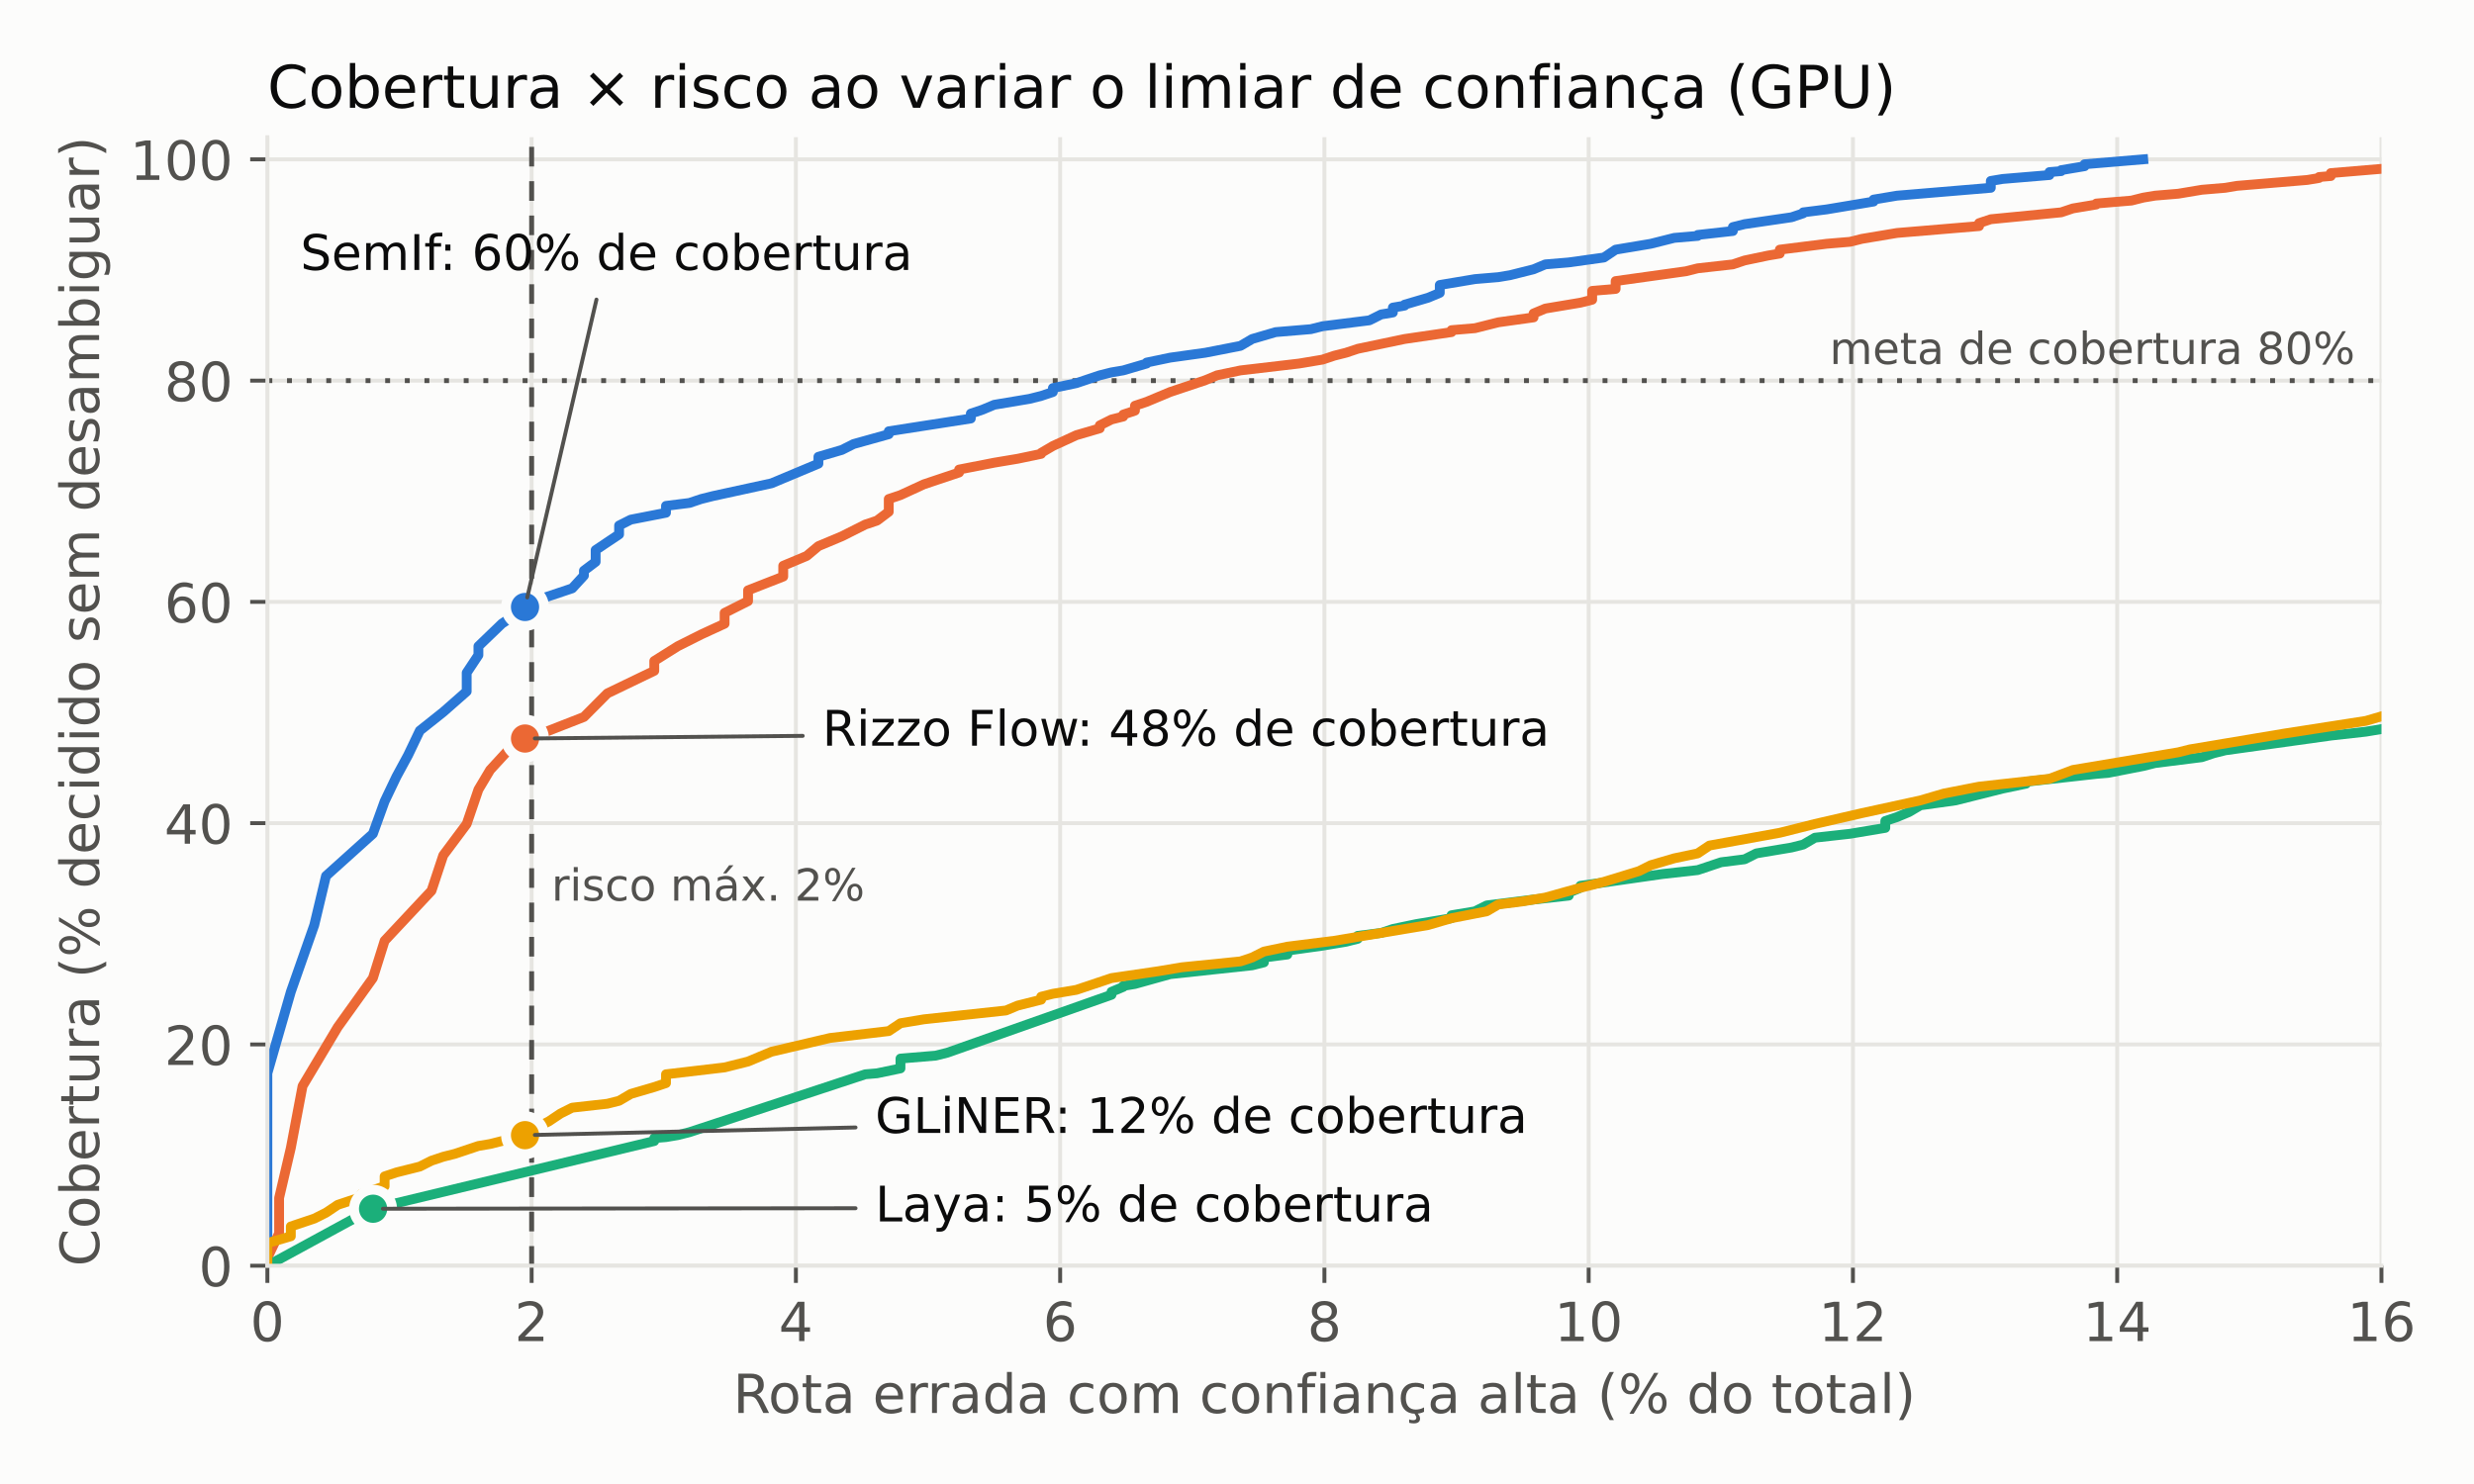
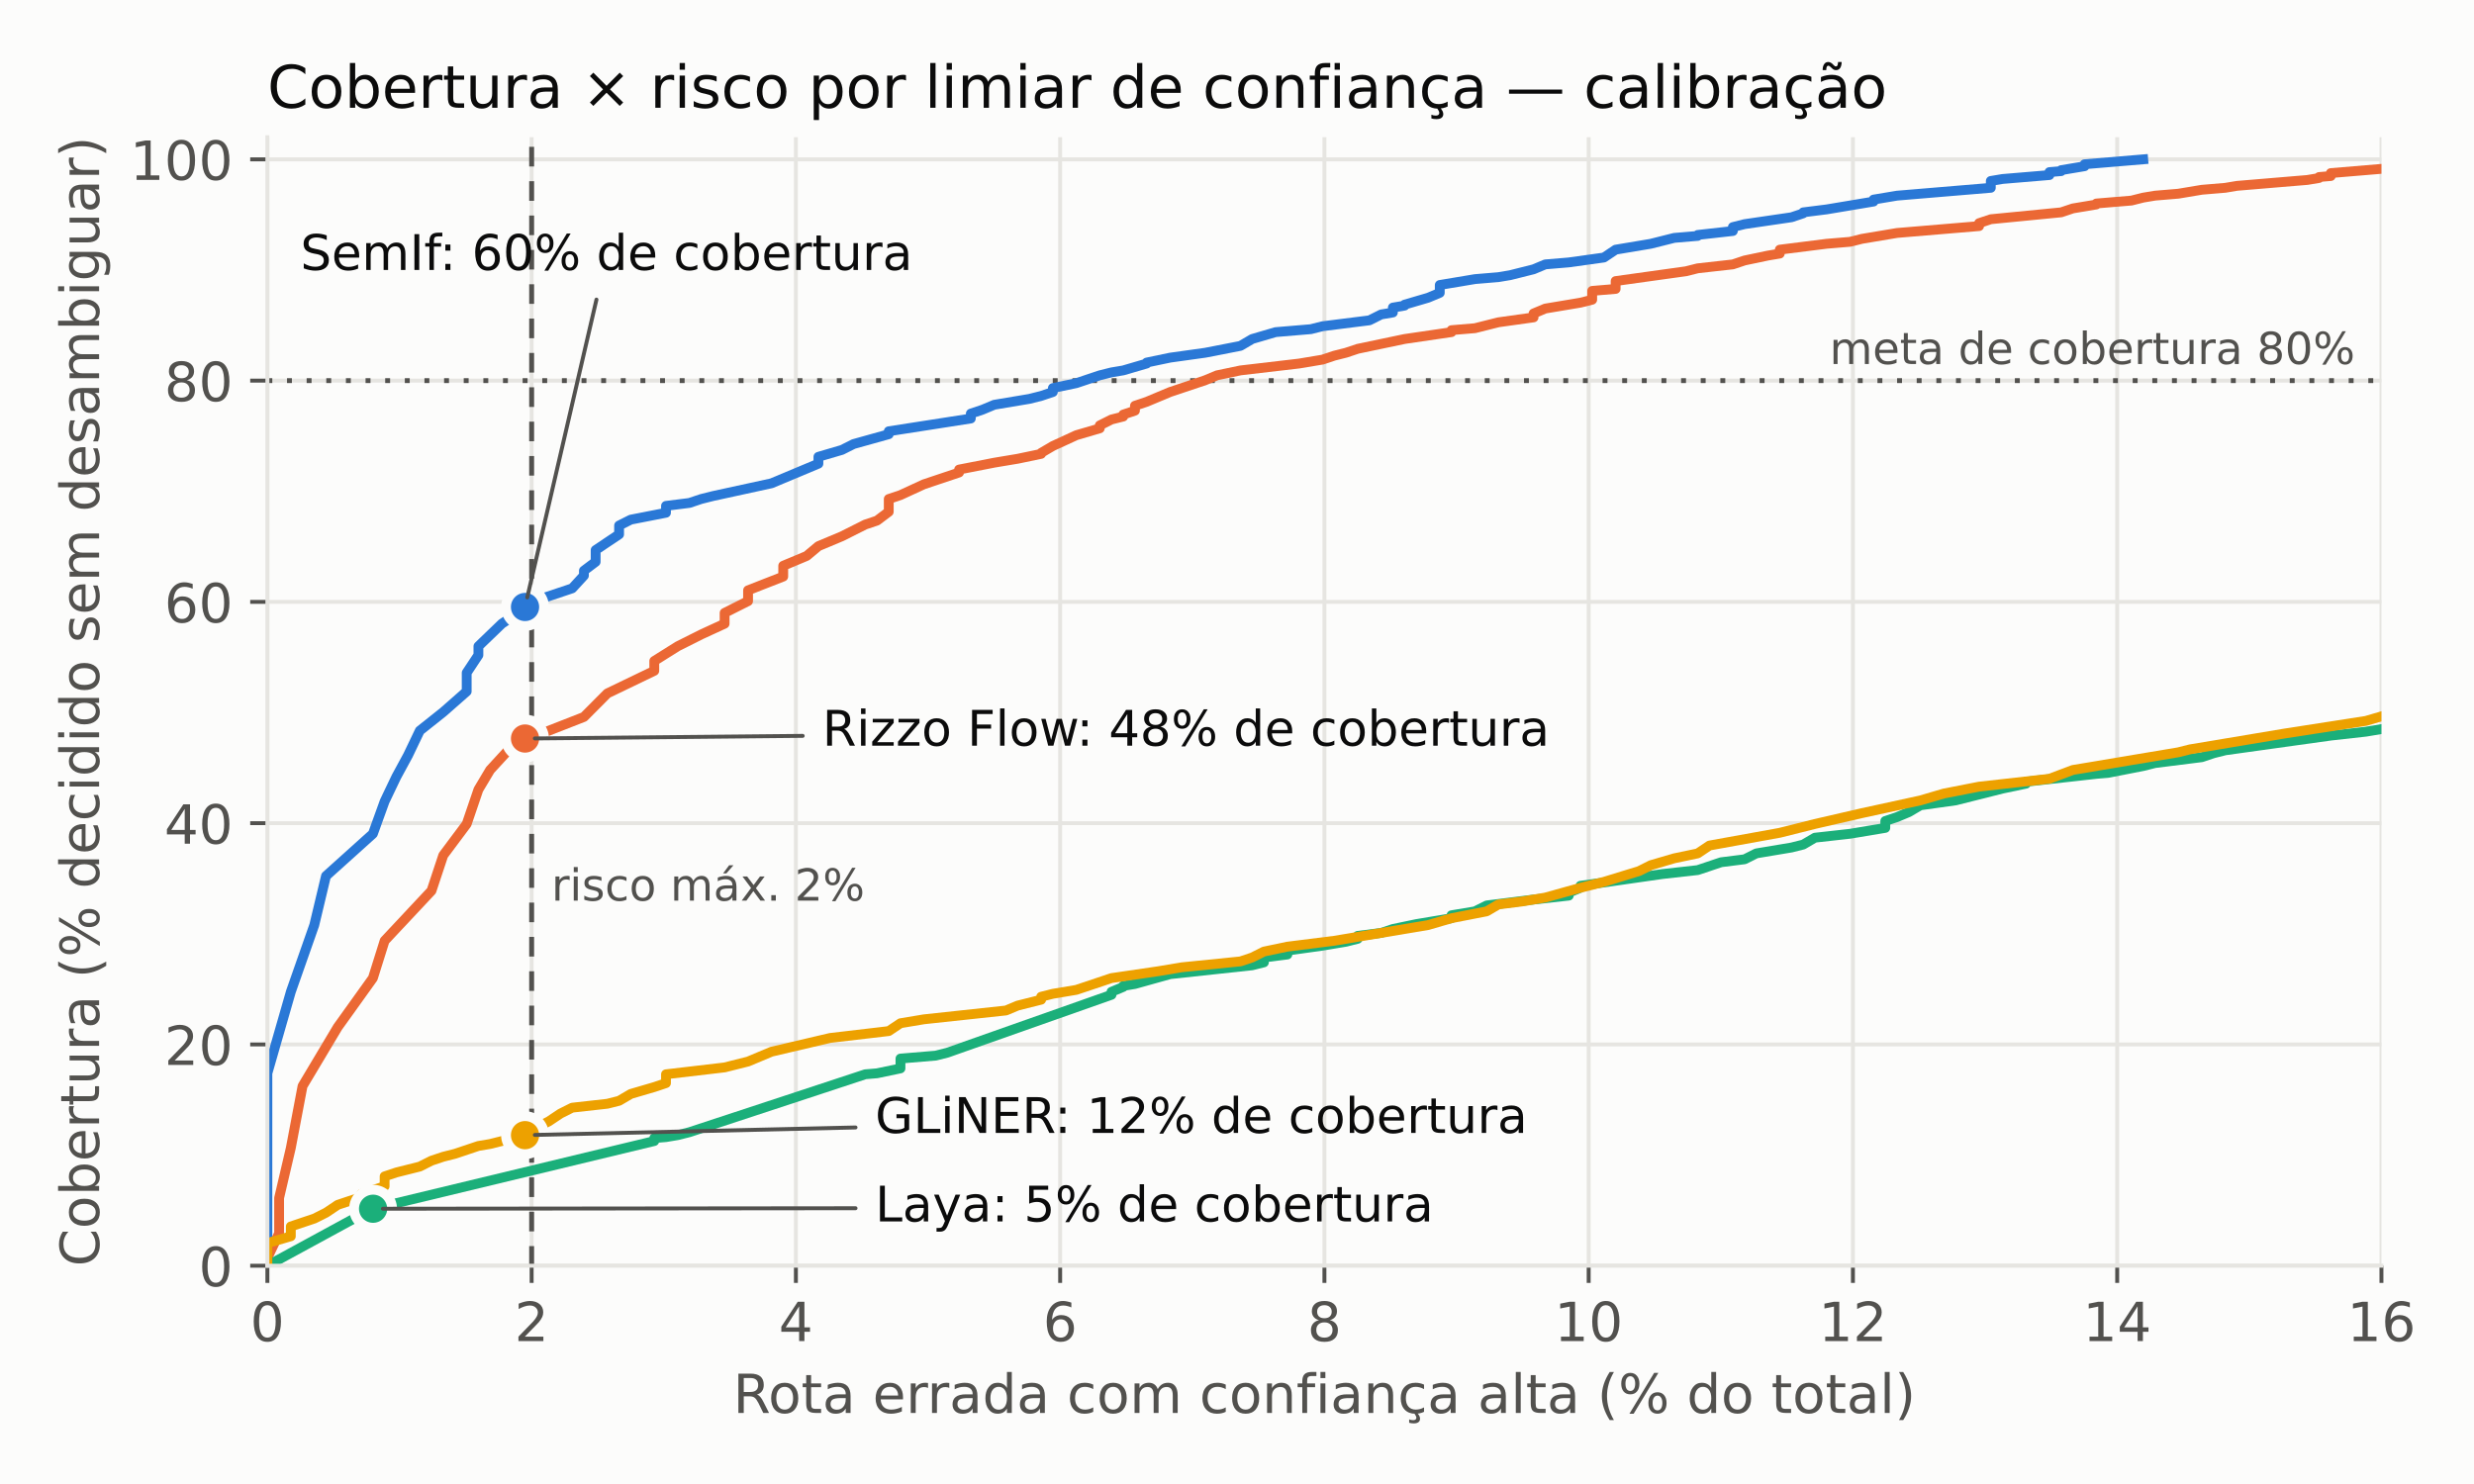
<svg xmlns="http://www.w3.org/2000/svg" xmlns:xlink="http://www.w3.org/1999/xlink" width="504pt" height="302.4pt" viewBox="0 0 504 302.4" version="1.1">
  <defs>
    <style type="text/css">*{stroke-linejoin: round; stroke-linecap: butt}</style>
  </defs>
  <g id="figure_1">
    <g id="patch_1">
      <path d="M 0 302.4  L 504 302.4  L 504 0  L 0 0  z " style="fill: #fcfcfb" />
    </g>
    <g id="axes_1">
      <g id="patch_2">
        <path d="M 54.47 257.92  L 485.145 257.92  L 485.145 27.96  L 54.47 27.96  z " style="fill: #fcfcfb" />
      </g>
      <g id="matplotlib.axis_1">
        <g id="xtick_1">
          <g id="line2d_1">
-             <path d="M 54.47 257.92  L 54.47 27.96  " clip-path="url(#pb61e996987)" style="fill: none; stroke: #e6e5e1; stroke-width: 0.8; stroke-linecap: square" />
+             <path d="M 54.47 257.92  L 54.47 27.96  " clip-path="url(#pcb54132955)" style="fill: none; stroke: #e6e5e1; stroke-width: 0.8; stroke-linecap: square" />
          </g>
          <g id="line2d_2">
            <defs>
-               <path id="m52c3ef32f0" d="M 0 0  L 0 3.5  " style="stroke: #52514e; stroke-width: 0.8" />
+               <path id="m12ad52d22c" d="M 0 0  L 0 3.5  " style="stroke: #52514e; stroke-width: 0.8" />
            </defs>
            <g>
-               <use xlink:href="#m52c3ef32f0" x="54.47" y="257.92" style="fill: #52514e; stroke: #52514e; stroke-width: 0.8" />
+               <use xlink:href="#m12ad52d22c" x="54.47" y="257.92" style="fill: #52514e; stroke: #52514e; stroke-width: 0.8" />
            </g>
          </g>
          <g id="text_1">
            <text style="font-size: 11px; font-family: 'DejaVu Sans', 'Bitstream Vera Sans', 'Computer Modern Sans Serif', 'Lucida Grande', 'Verdana', 'Geneva', 'Lucid', 'Arial', 'Helvetica', 'Avant Garde', sans-serif; text-anchor: middle; fill: #52514e" x="54.47" y="273.278" transform="rotate(-0 54.47 273.2783)">0</text>
          </g>
        </g>
        <g id="xtick_2">
          <g id="line2d_3">
-             <path d="M 108.304 257.92  L 108.304 27.96  " clip-path="url(#pb61e996987)" style="fill: none; stroke: #e6e5e1; stroke-width: 0.8; stroke-linecap: square" />
+             <path d="M 108.304 257.92  L 108.304 27.96  " clip-path="url(#pcb54132955)" style="fill: none; stroke: #e6e5e1; stroke-width: 0.8; stroke-linecap: square" />
          </g>
          <g id="line2d_4">
            <g>
-               <use xlink:href="#m52c3ef32f0" x="108.304" y="257.92" style="fill: #52514e; stroke: #52514e; stroke-width: 0.8" />
+               <use xlink:href="#m12ad52d22c" x="108.304" y="257.92" style="fill: #52514e; stroke: #52514e; stroke-width: 0.8" />
            </g>
          </g>
          <g id="text_2">
            <text style="font-size: 11px; font-family: 'DejaVu Sans', 'Bitstream Vera Sans', 'Computer Modern Sans Serif', 'Lucida Grande', 'Verdana', 'Geneva', 'Lucid', 'Arial', 'Helvetica', 'Avant Garde', sans-serif; text-anchor: middle; fill: #52514e" x="108.304" y="273.278" transform="rotate(-0 108.3044 273.2783)">2</text>
          </g>
        </g>
        <g id="xtick_3">
          <g id="line2d_5">
-             <path d="M 162.139 257.92  L 162.139 27.96  " clip-path="url(#pb61e996987)" style="fill: none; stroke: #e6e5e1; stroke-width: 0.8; stroke-linecap: square" />
+             <path d="M 162.139 257.92  L 162.139 27.96  " clip-path="url(#pcb54132955)" style="fill: none; stroke: #e6e5e1; stroke-width: 0.8; stroke-linecap: square" />
          </g>
          <g id="line2d_6">
            <g>
-               <use xlink:href="#m52c3ef32f0" x="162.139" y="257.92" style="fill: #52514e; stroke: #52514e; stroke-width: 0.8" />
+               <use xlink:href="#m12ad52d22c" x="162.139" y="257.92" style="fill: #52514e; stroke: #52514e; stroke-width: 0.8" />
            </g>
          </g>
          <g id="text_3">
            <text style="font-size: 11px; font-family: 'DejaVu Sans', 'Bitstream Vera Sans', 'Computer Modern Sans Serif', 'Lucida Grande', 'Verdana', 'Geneva', 'Lucid', 'Arial', 'Helvetica', 'Avant Garde', sans-serif; text-anchor: middle; fill: #52514e" x="162.139" y="273.278" transform="rotate(-0 162.1387 273.2783)">4</text>
          </g>
        </g>
        <g id="xtick_4">
          <g id="line2d_7">
-             <path d="M 215.973 257.92  L 215.973 27.96  " clip-path="url(#pb61e996987)" style="fill: none; stroke: #e6e5e1; stroke-width: 0.8; stroke-linecap: square" />
+             <path d="M 215.973 257.92  L 215.973 27.96  " clip-path="url(#pcb54132955)" style="fill: none; stroke: #e6e5e1; stroke-width: 0.8; stroke-linecap: square" />
          </g>
          <g id="line2d_8">
            <g>
-               <use xlink:href="#m52c3ef32f0" x="215.973" y="257.92" style="fill: #52514e; stroke: #52514e; stroke-width: 0.8" />
+               <use xlink:href="#m12ad52d22c" x="215.973" y="257.92" style="fill: #52514e; stroke: #52514e; stroke-width: 0.8" />
            </g>
          </g>
          <g id="text_4">
            <text style="font-size: 11px; font-family: 'DejaVu Sans', 'Bitstream Vera Sans', 'Computer Modern Sans Serif', 'Lucida Grande', 'Verdana', 'Geneva', 'Lucid', 'Arial', 'Helvetica', 'Avant Garde', sans-serif; text-anchor: middle; fill: #52514e" x="215.973" y="273.278" transform="rotate(-0 215.9731 273.2783)">6</text>
          </g>
        </g>
        <g id="xtick_5">
          <g id="line2d_9">
-             <path d="M 269.808 257.92  L 269.808 27.96  " clip-path="url(#pb61e996987)" style="fill: none; stroke: #e6e5e1; stroke-width: 0.8; stroke-linecap: square" />
+             <path d="M 269.808 257.92  L 269.808 27.96  " clip-path="url(#pcb54132955)" style="fill: none; stroke: #e6e5e1; stroke-width: 0.8; stroke-linecap: square" />
          </g>
          <g id="line2d_10">
            <g>
-               <use xlink:href="#m52c3ef32f0" x="269.808" y="257.92" style="fill: #52514e; stroke: #52514e; stroke-width: 0.8" />
+               <use xlink:href="#m12ad52d22c" x="269.808" y="257.92" style="fill: #52514e; stroke: #52514e; stroke-width: 0.8" />
            </g>
          </g>
          <g id="text_5">
            <text style="font-size: 11px; font-family: 'DejaVu Sans', 'Bitstream Vera Sans', 'Computer Modern Sans Serif', 'Lucida Grande', 'Verdana', 'Geneva', 'Lucid', 'Arial', 'Helvetica', 'Avant Garde', sans-serif; text-anchor: middle; fill: #52514e" x="269.808" y="273.278" transform="rotate(-0 269.8075 273.2783)">8</text>
          </g>
        </g>
        <g id="xtick_6">
          <g id="line2d_11">
-             <path d="M 323.642 257.92  L 323.642 27.96  " clip-path="url(#pb61e996987)" style="fill: none; stroke: #e6e5e1; stroke-width: 0.8; stroke-linecap: square" />
+             <path d="M 323.642 257.92  L 323.642 27.96  " clip-path="url(#pcb54132955)" style="fill: none; stroke: #e6e5e1; stroke-width: 0.8; stroke-linecap: square" />
          </g>
          <g id="line2d_12">
            <g>
-               <use xlink:href="#m52c3ef32f0" x="323.642" y="257.92" style="fill: #52514e; stroke: #52514e; stroke-width: 0.8" />
+               <use xlink:href="#m12ad52d22c" x="323.642" y="257.92" style="fill: #52514e; stroke: #52514e; stroke-width: 0.8" />
            </g>
          </g>
          <g id="text_6">
            <text style="font-size: 11px; font-family: 'DejaVu Sans', 'Bitstream Vera Sans', 'Computer Modern Sans Serif', 'Lucida Grande', 'Verdana', 'Geneva', 'Lucid', 'Arial', 'Helvetica', 'Avant Garde', sans-serif; text-anchor: middle; fill: #52514e" x="323.642" y="273.278" transform="rotate(-0 323.6419 273.2783)">10</text>
          </g>
        </g>
        <g id="xtick_7">
          <g id="line2d_13">
-             <path d="M 377.476 257.92  L 377.476 27.96  " clip-path="url(#pb61e996987)" style="fill: none; stroke: #e6e5e1; stroke-width: 0.8; stroke-linecap: square" />
+             <path d="M 377.476 257.92  L 377.476 27.96  " clip-path="url(#pcb54132955)" style="fill: none; stroke: #e6e5e1; stroke-width: 0.8; stroke-linecap: square" />
          </g>
          <g id="line2d_14">
            <g>
-               <use xlink:href="#m52c3ef32f0" x="377.476" y="257.92" style="fill: #52514e; stroke: #52514e; stroke-width: 0.8" />
+               <use xlink:href="#m12ad52d22c" x="377.476" y="257.92" style="fill: #52514e; stroke: #52514e; stroke-width: 0.8" />
            </g>
          </g>
          <g id="text_7">
            <text style="font-size: 11px; font-family: 'DejaVu Sans', 'Bitstream Vera Sans', 'Computer Modern Sans Serif', 'Lucida Grande', 'Verdana', 'Geneva', 'Lucid', 'Arial', 'Helvetica', 'Avant Garde', sans-serif; text-anchor: middle; fill: #52514e" x="377.476" y="273.278" transform="rotate(-0 377.4762 273.2783)">12</text>
          </g>
        </g>
        <g id="xtick_8">
          <g id="line2d_15">
-             <path d="M 431.311 257.92  L 431.311 27.96  " clip-path="url(#pb61e996987)" style="fill: none; stroke: #e6e5e1; stroke-width: 0.8; stroke-linecap: square" />
+             <path d="M 431.311 257.92  L 431.311 27.96  " clip-path="url(#pcb54132955)" style="fill: none; stroke: #e6e5e1; stroke-width: 0.8; stroke-linecap: square" />
          </g>
          <g id="line2d_16">
            <g>
-               <use xlink:href="#m52c3ef32f0" x="431.311" y="257.92" style="fill: #52514e; stroke: #52514e; stroke-width: 0.8" />
+               <use xlink:href="#m12ad52d22c" x="431.311" y="257.92" style="fill: #52514e; stroke: #52514e; stroke-width: 0.8" />
            </g>
          </g>
          <g id="text_8">
            <text style="font-size: 11px; font-family: 'DejaVu Sans', 'Bitstream Vera Sans', 'Computer Modern Sans Serif', 'Lucida Grande', 'Verdana', 'Geneva', 'Lucid', 'Arial', 'Helvetica', 'Avant Garde', sans-serif; text-anchor: middle; fill: #52514e" x="431.311" y="273.278" transform="rotate(-0 431.3106 273.2783)">14</text>
          </g>
        </g>
        <g id="xtick_9">
          <g id="line2d_17">
-             <path d="M 485.145 257.92  L 485.145 27.96  " clip-path="url(#pb61e996987)" style="fill: none; stroke: #e6e5e1; stroke-width: 0.8; stroke-linecap: square" />
+             <path d="M 485.145 257.92  L 485.145 27.96  " clip-path="url(#pcb54132955)" style="fill: none; stroke: #e6e5e1; stroke-width: 0.8; stroke-linecap: square" />
          </g>
          <g id="line2d_18">
            <g>
-               <use xlink:href="#m52c3ef32f0" x="485.145" y="257.92" style="fill: #52514e; stroke: #52514e; stroke-width: 0.8" />
+               <use xlink:href="#m12ad52d22c" x="485.145" y="257.92" style="fill: #52514e; stroke: #52514e; stroke-width: 0.8" />
            </g>
          </g>
          <g id="text_9">
            <text style="font-size: 11px; font-family: 'DejaVu Sans', 'Bitstream Vera Sans', 'Computer Modern Sans Serif', 'Lucida Grande', 'Verdana', 'Geneva', 'Lucid', 'Arial', 'Helvetica', 'Avant Garde', sans-serif; text-anchor: middle; fill: #52514e" x="485.145" y="273.278" transform="rotate(-0 485.145 273.2783)">16</text>
          </g>
        </g>
        <g id="text_10">
          <text style="font-size: 11px; font-family: 'DejaVu Sans', 'Bitstream Vera Sans', 'Computer Modern Sans Serif', 'Lucida Grande', 'Verdana', 'Geneva', 'Lucid', 'Arial', 'Helvetica', 'Avant Garde', sans-serif; text-anchor: middle; fill: #52514e" x="269.808" y="287.924" transform="rotate(-0 269.8075 287.9242)">Rota errada com confiança alta (% do total)</text>
        </g>
      </g>
      <g id="matplotlib.axis_2">
        <g id="ytick_1">
          <g id="line2d_19">
-             <path d="M 54.47 257.92  L 485.145 257.92  " clip-path="url(#pb61e996987)" style="fill: none; stroke: #e6e5e1; stroke-width: 0.8; stroke-linecap: square" />
+             <path d="M 54.47 257.92  L 485.145 257.92  " clip-path="url(#pcb54132955)" style="fill: none; stroke: #e6e5e1; stroke-width: 0.8; stroke-linecap: square" />
          </g>
          <g id="line2d_20">
            <defs>
-               <path id="mf126f6f34e" d="M 0 0  L -3.5 0  " style="stroke: #52514e; stroke-width: 0.8" />
+               <path id="m958d2f860e" d="M 0 0  L -3.5 0  " style="stroke: #52514e; stroke-width: 0.8" />
            </defs>
            <g>
-               <use xlink:href="#mf126f6f34e" x="54.47" y="257.92" style="fill: #52514e; stroke: #52514e; stroke-width: 0.8" />
+               <use xlink:href="#m958d2f860e" x="54.47" y="257.92" style="fill: #52514e; stroke: #52514e; stroke-width: 0.8" />
            </g>
          </g>
          <g id="text_11">
            <text style="font-size: 11px; font-family: 'DejaVu Sans', 'Bitstream Vera Sans', 'Computer Modern Sans Serif', 'Lucida Grande', 'Verdana', 'Geneva', 'Lucid', 'Arial', 'Helvetica', 'Avant Garde', sans-serif; text-anchor: end; fill: #52514e" x="47.47" y="262.099" transform="rotate(-0 47.47 262.0991)">0</text>
          </g>
        </g>
        <g id="ytick_2">
          <g id="line2d_21">
-             <path d="M 54.47 212.83  L 485.145 212.83  " clip-path="url(#pb61e996987)" style="fill: none; stroke: #e6e5e1; stroke-width: 0.8; stroke-linecap: square" />
+             <path d="M 54.47 212.83  L 485.145 212.83  " clip-path="url(#pcb54132955)" style="fill: none; stroke: #e6e5e1; stroke-width: 0.8; stroke-linecap: square" />
          </g>
          <g id="line2d_22">
            <g>
-               <use xlink:href="#mf126f6f34e" x="54.47" y="212.83" style="fill: #52514e; stroke: #52514e; stroke-width: 0.8" />
+               <use xlink:href="#m958d2f860e" x="54.47" y="212.83" style="fill: #52514e; stroke: #52514e; stroke-width: 0.8" />
            </g>
          </g>
          <g id="text_12">
            <text style="font-size: 11px; font-family: 'DejaVu Sans', 'Bitstream Vera Sans', 'Computer Modern Sans Serif', 'Lucida Grande', 'Verdana', 'Geneva', 'Lucid', 'Arial', 'Helvetica', 'Avant Garde', sans-serif; text-anchor: end; fill: #52514e" x="47.47" y="217.009" transform="rotate(-0 47.47 217.0089)">20</text>
          </g>
        </g>
        <g id="ytick_3">
          <g id="line2d_23">
-             <path d="M 54.47 167.74  L 485.145 167.74  " clip-path="url(#pb61e996987)" style="fill: none; stroke: #e6e5e1; stroke-width: 0.8; stroke-linecap: square" />
+             <path d="M 54.47 167.74  L 485.145 167.74  " clip-path="url(#pcb54132955)" style="fill: none; stroke: #e6e5e1; stroke-width: 0.8; stroke-linecap: square" />
          </g>
          <g id="line2d_24">
            <g>
-               <use xlink:href="#mf126f6f34e" x="54.47" y="167.74" style="fill: #52514e; stroke: #52514e; stroke-width: 0.8" />
+               <use xlink:href="#m958d2f860e" x="54.47" y="167.74" style="fill: #52514e; stroke: #52514e; stroke-width: 0.8" />
            </g>
          </g>
          <g id="text_13">
            <text style="font-size: 11px; font-family: 'DejaVu Sans', 'Bitstream Vera Sans', 'Computer Modern Sans Serif', 'Lucida Grande', 'Verdana', 'Geneva', 'Lucid', 'Arial', 'Helvetica', 'Avant Garde', sans-serif; text-anchor: end; fill: #52514e" x="47.47" y="171.919" transform="rotate(-0 47.47 171.9187)">40</text>
          </g>
        </g>
        <g id="ytick_4">
          <g id="line2d_25">
-             <path d="M 54.47 122.649  L 485.145 122.649  " clip-path="url(#pb61e996987)" style="fill: none; stroke: #e6e5e1; stroke-width: 0.8; stroke-linecap: square" />
+             <path d="M 54.47 122.649  L 485.145 122.649  " clip-path="url(#pcb54132955)" style="fill: none; stroke: #e6e5e1; stroke-width: 0.8; stroke-linecap: square" />
          </g>
          <g id="line2d_26">
            <g>
-               <use xlink:href="#mf126f6f34e" x="54.47" y="122.649" style="fill: #52514e; stroke: #52514e; stroke-width: 0.8" />
+               <use xlink:href="#m958d2f860e" x="54.47" y="122.649" style="fill: #52514e; stroke: #52514e; stroke-width: 0.8" />
            </g>
          </g>
          <g id="text_14">
            <text style="font-size: 11px; font-family: 'DejaVu Sans', 'Bitstream Vera Sans', 'Computer Modern Sans Serif', 'Lucida Grande', 'Verdana', 'Geneva', 'Lucid', 'Arial', 'Helvetica', 'Avant Garde', sans-serif; text-anchor: end; fill: #52514e" x="47.47" y="126.829" transform="rotate(-0 47.47 126.8286)">60</text>
          </g>
        </g>
        <g id="ytick_5">
          <g id="line2d_27">
-             <path d="M 54.47 77.559  L 485.145 77.559  " clip-path="url(#pb61e996987)" style="fill: none; stroke: #e6e5e1; stroke-width: 0.8; stroke-linecap: square" />
+             <path d="M 54.47 77.559  L 485.145 77.559  " clip-path="url(#pcb54132955)" style="fill: none; stroke: #e6e5e1; stroke-width: 0.8; stroke-linecap: square" />
          </g>
          <g id="line2d_28">
            <g>
-               <use xlink:href="#mf126f6f34e" x="54.47" y="77.559" style="fill: #52514e; stroke: #52514e; stroke-width: 0.8" />
+               <use xlink:href="#m958d2f860e" x="54.47" y="77.559" style="fill: #52514e; stroke: #52514e; stroke-width: 0.8" />
            </g>
          </g>
          <g id="text_15">
            <text style="font-size: 11px; font-family: 'DejaVu Sans', 'Bitstream Vera Sans', 'Computer Modern Sans Serif', 'Lucida Grande', 'Verdana', 'Geneva', 'Lucid', 'Arial', 'Helvetica', 'Avant Garde', sans-serif; text-anchor: end; fill: #52514e" x="47.47" y="81.738" transform="rotate(-0 47.47 81.73836)">80</text>
          </g>
        </g>
        <g id="ytick_6">
          <g id="line2d_29">
-             <path d="M 54.47 32.469  L 485.145 32.469  " clip-path="url(#pb61e996987)" style="fill: none; stroke: #e6e5e1; stroke-width: 0.8; stroke-linecap: square" />
+             <path d="M 54.47 32.469  L 485.145 32.469  " clip-path="url(#pcb54132955)" style="fill: none; stroke: #e6e5e1; stroke-width: 0.8; stroke-linecap: square" />
          </g>
          <g id="line2d_30">
            <g>
-               <use xlink:href="#mf126f6f34e" x="54.47" y="32.469" style="fill: #52514e; stroke: #52514e; stroke-width: 0.8" />
+               <use xlink:href="#m958d2f860e" x="54.47" y="32.469" style="fill: #52514e; stroke: #52514e; stroke-width: 0.8" />
            </g>
          </g>
          <g id="text_16">
            <text style="font-size: 11px; font-family: 'DejaVu Sans', 'Bitstream Vera Sans', 'Computer Modern Sans Serif', 'Lucida Grande', 'Verdana', 'Geneva', 'Lucid', 'Arial', 'Helvetica', 'Avant Garde', sans-serif; text-anchor: end; fill: #52514e" x="47.47" y="36.648" transform="rotate(-0 47.47 36.64816)">100</text>
          </g>
        </g>
        <g id="text_17">
          <text style="font-size: 11px; font-family: 'DejaVu Sans', 'Bitstream Vera Sans', 'Computer Modern Sans Serif', 'Lucida Grande', 'Verdana', 'Geneva', 'Lucid', 'Arial', 'Helvetica', 'Avant Garde', sans-serif; text-anchor: middle; fill: #52514e" x="20.186" y="142.94" transform="rotate(-90 20.18609 142.94)">Cobertura (% decidido sem desambiguar)</text>
        </g>
      </g>
      <g id="line2d_31">
-         <path d="M 108.304 257.92  L 108.304 27.96  " clip-path="url(#pb61e996987)" style="fill: none; stroke-dasharray: 4,3; stroke-dashoffset: 0; stroke: #52514e" />
+         <path d="M 108.304 257.92  L 108.304 27.96  " clip-path="url(#pcb54132955)" style="fill: none; stroke-dasharray: 4,3; stroke-dashoffset: 0; stroke: #52514e" />
      </g>
      <g id="line2d_32">
-         <path d="M 54.47 77.559  L 485.145 77.559  " clip-path="url(#pb61e996987)" style="fill: none; stroke-dasharray: 1,3; stroke-dashoffset: 0; stroke: #52514e" />
+         <path d="M 54.47 77.559  L 485.145 77.559  " clip-path="url(#pcb54132955)" style="fill: none; stroke-dasharray: 1,3; stroke-dashoffset: 0; stroke: #52514e" />
      </g>
      <g id="line2d_33">
-         <path d="M 436.613 32.469  L 424.671 33.469  L 424.671 33.469  L 424.671 33.869  L 419.894 34.67  L 419.894 34.67  L 419.894 34.87  L 417.506 35.07  L 417.506 35.67  L 407.952 36.47  L 405.564 36.87  L 405.564 38.27  L 386.457 39.871  L 381.68 40.671  L 381.68 41.071  L 372.126 42.671  L 367.349 43.271  L 367.349 43.472  L 364.961 44.272  L 355.408 45.672  L 353.019 46.272  L 353.019 47.072  L 345.854 47.873  L 345.854 48.073  L 341.077 48.473  L 336.3 49.673  L 329.135 50.873  L 326.747 52.474  L 319.582 53.474  L 314.805 53.874  L 312.416 54.874  L 307.64 56.074  L 305.251 56.474  L 300.474 56.875  L 293.309 58.075  L 293.309 59.675  L 290.921 60.675  L 286.144 62.076  L 286.144 62.276  L 283.756 62.676  L 283.756 63.676  L 281.367 64.076  L 278.979 65.276  L 269.425 66.477  L 267.037 67.077  L 259.872 67.677  L 255.095 69.077  L 252.707 70.478  L 245.541 71.878  L 238.376 72.878  L 233.599 73.878  L 233.599 74.078  L 228.823 75.479  L 226.434 75.879  L 224.046 76.479  L 219.269 78.079  L 214.492 79.08  L 214.492 79.88  L 212.104 80.68  L 209.716 81.28  L 202.55 82.48  L 200.162 83.481  L 197.774 84.281  L 197.774 85.281  L 181.055 87.882  L 181.055 88.482  L 173.89 90.482  L 171.501 91.682  L 166.724 93.083  L 166.724 94.483  L 157.171 98.484  L 145.229 101.085  L 142.841 101.685  L 140.452 102.485  L 135.675 103.085  L 135.675 104.485  L 128.51 105.886  L 126.122 107.086  L 126.122 108.886  L 121.345 112.087  L 121.345 114.488  L 118.957 116.288  L 118.957 117.288  L 116.568 119.889  L 109.403 122.289  L 102.238 127.09  L 97.461 131.691  L 97.461 133.492  L 95.073 137.093  L 95.073 140.894  L 90.296 145.094  L 85.519 148.895  L 83.131 153.896  L 80.742 158.297  L 78.354 163.299  L 75.966 169.9  L 66.412 178.502  L 64.024 188.504  L 59.247 202.107  L 54.47 218.711  L 54.47 257.92  L 54.47 257.92  " clip-path="url(#pb61e996987)" style="fill: none; stroke: #2a78d6; stroke-width: 2; stroke-linecap: square" />
+         <path d="M 436.613 32.469  L 424.671 33.469  L 424.671 33.469  L 424.671 33.869  L 419.894 34.67  L 419.894 34.67  L 419.894 34.87  L 417.506 35.07  L 417.506 35.67  L 407.952 36.47  L 405.564 36.87  L 405.564 38.27  L 386.457 39.871  L 381.68 40.671  L 381.68 41.071  L 372.126 42.671  L 367.349 43.271  L 367.349 43.472  L 364.961 44.272  L 355.408 45.672  L 353.019 46.272  L 353.019 47.072  L 345.854 47.873  L 345.854 48.073  L 341.077 48.473  L 336.3 49.673  L 329.135 50.873  L 326.747 52.474  L 319.582 53.474  L 314.805 53.874  L 312.416 54.874  L 307.64 56.074  L 305.251 56.474  L 300.474 56.875  L 293.309 58.075  L 293.309 59.675  L 290.921 60.675  L 286.144 62.076  L 286.144 62.276  L 283.756 62.676  L 283.756 63.676  L 281.367 64.076  L 278.979 65.276  L 269.425 66.477  L 267.037 67.077  L 259.872 67.677  L 255.095 69.077  L 252.707 70.478  L 245.541 71.878  L 238.376 72.878  L 233.599 73.878  L 233.599 74.078  L 228.823 75.479  L 226.434 75.879  L 224.046 76.479  L 219.269 78.079  L 214.492 79.08  L 214.492 79.88  L 212.104 80.68  L 209.716 81.28  L 202.55 82.48  L 200.162 83.481  L 197.774 84.281  L 197.774 85.281  L 181.055 87.882  L 181.055 88.482  L 173.89 90.482  L 171.501 91.682  L 166.724 93.083  L 166.724 94.483  L 157.171 98.484  L 145.229 101.085  L 142.841 101.685  L 140.452 102.485  L 135.675 103.085  L 135.675 104.485  L 128.51 105.886  L 126.122 107.086  L 126.122 108.886  L 121.345 112.087  L 121.345 114.488  L 118.957 116.288  L 118.957 117.288  L 116.568 119.889  L 109.403 122.289  L 102.238 127.09  L 97.461 131.691  L 97.461 133.492  L 95.073 137.093  L 95.073 140.894  L 90.296 145.094  L 85.519 148.895  L 83.131 153.896  L 80.742 158.297  L 78.354 163.299  L 75.966 169.9  L 66.412 178.502  L 64.024 188.504  L 59.247 202.107  L 54.47 218.711  L 54.47 257.92  L 54.47 257.92  " clip-path="url(#pcb54132955)" style="fill: none; stroke: #2a78d6; stroke-width: 2; stroke-linecap: square" />
      </g>
      <g id="line2d_34">
-         <path d="M 503.488 32.469  L 498.711 32.869  L 498.711 32.869  L 498.711 33.069  L 498.711 33.069  L 491.546 33.669  L 491.546 33.869  L 474.827 35.27  L 474.827 35.27  L 474.827 35.87  L 472.439 36.07  L 472.439 36.27  L 470.05 36.67  L 455.72 37.87  L 453.332 38.27  L 448.555 38.67  L 443.778 39.471  L 439.001 39.871  L 436.613 40.271  L 434.224 40.871  L 427.059 41.471  L 427.059 41.671  L 422.283 42.471  L 419.894 43.271  L 405.564 44.672  L 403.175 45.472  L 403.175 46.072  L 386.457 47.472  L 379.291 48.673  L 376.903 49.273  L 372.126 49.673  L 362.573 50.873  L 362.573 51.673  L 360.184 52.073  L 355.408 53.074  L 353.019 53.874  L 345.854 54.674  L 343.466 55.274  L 329.135 57.275  L 329.135 58.875  L 324.358 59.275  L 324.358 61.075  L 321.97 61.676  L 314.805 62.876  L 312.416 63.876  L 312.416 64.676  L 305.251 65.677  L 300.474 66.877  L 295.698 67.277  L 295.698 67.677  L 286.144 69.077  L 276.591 71.078  L 274.202 71.878  L 271.814 72.478  L 269.425 73.278  L 264.649 74.078  L 252.707 75.479  L 247.93 76.479  L 245.541 77.479  L 238.376 79.88  L 233.599 81.88  L 231.211 82.68  L 231.211 83.681  L 228.823 84.481  L 228.823 84.881  L 226.434 85.481  L 224.046 86.681  L 224.046 87.281  L 219.269 88.682  L 214.492 90.882  L 212.104 92.283  L 212.104 92.483  L 207.327 93.483  L 202.55 94.283  L 195.385 95.683  L 195.385 96.283  L 188.22 98.684  L 183.443 100.884  L 181.055 101.685  L 181.055 104.285  L 178.666 106.086  L 176.278 106.886  L 171.501 109.286  L 166.724 111.287  L 164.336 113.287  L 159.559 115.288  L 159.559 117.488  L 152.394 120.289  L 152.394 122.489  L 147.617 124.89  L 147.617 127.09  L 142.841 129.291  L 138.064 131.691  L 133.287 134.692  L 133.287 136.693  L 123.733 141.294  L 118.957 146.095  L 104.626 151.696  L 99.849 156.897  L 97.461 160.898  L 95.073 167.9  L 90.296 174.301  L 87.907 181.503  L 78.354 191.705  L 75.966 199.307  L 68.8 209.309  L 61.635 221.312  L 59.247 233.915  L 56.858 244.117  L 56.858 251.319  L 54.47 256.32  L 54.47 257.92  L 54.47 257.92  " clip-path="url(#pb61e996987)" style="fill: none; stroke: #eb6834; stroke-width: 2; stroke-linecap: square" />
+         <path d="M 503.488 32.469  L 498.711 32.869  L 498.711 32.869  L 498.711 33.069  L 498.711 33.069  L 491.546 33.669  L 491.546 33.869  L 474.827 35.27  L 474.827 35.27  L 474.827 35.87  L 472.439 36.07  L 472.439 36.27  L 470.05 36.67  L 455.72 37.87  L 453.332 38.27  L 448.555 38.67  L 443.778 39.471  L 439.001 39.871  L 436.613 40.271  L 434.224 40.871  L 427.059 41.471  L 427.059 41.671  L 422.283 42.471  L 419.894 43.271  L 405.564 44.672  L 403.175 45.472  L 403.175 46.072  L 386.457 47.472  L 379.291 48.673  L 376.903 49.273  L 372.126 49.673  L 362.573 50.873  L 362.573 51.673  L 360.184 52.073  L 355.408 53.074  L 353.019 53.874  L 345.854 54.674  L 343.466 55.274  L 329.135 57.275  L 329.135 58.875  L 324.358 59.275  L 324.358 61.075  L 321.97 61.676  L 314.805 62.876  L 312.416 63.876  L 312.416 64.676  L 305.251 65.677  L 300.474 66.877  L 295.698 67.277  L 295.698 67.677  L 286.144 69.077  L 276.591 71.078  L 274.202 71.878  L 271.814 72.478  L 269.425 73.278  L 264.649 74.078  L 252.707 75.479  L 247.93 76.479  L 245.541 77.479  L 238.376 79.88  L 233.599 81.88  L 231.211 82.68  L 231.211 83.681  L 228.823 84.481  L 228.823 84.881  L 226.434 85.481  L 224.046 86.681  L 224.046 87.281  L 219.269 88.682  L 214.492 90.882  L 212.104 92.283  L 212.104 92.483  L 207.327 93.483  L 202.55 94.283  L 195.385 95.683  L 195.385 96.283  L 188.22 98.684  L 183.443 100.884  L 181.055 101.685  L 181.055 104.285  L 178.666 106.086  L 176.278 106.886  L 171.501 109.286  L 166.724 111.287  L 164.336 113.287  L 159.559 115.288  L 159.559 117.488  L 152.394 120.289  L 152.394 122.489  L 147.617 124.89  L 147.617 127.09  L 142.841 129.291  L 138.064 131.691  L 133.287 134.692  L 133.287 136.693  L 123.733 141.294  L 118.957 146.095  L 104.626 151.696  L 99.849 156.897  L 97.461 160.898  L 95.073 167.9  L 90.296 174.301  L 87.907 181.503  L 78.354 191.705  L 75.966 199.307  L 68.8 209.309  L 61.635 221.312  L 59.247 233.915  L 56.858 244.117  L 56.858 251.319  L 54.47 256.32  L 54.47 257.92  L 54.47 257.92  " clip-path="url(#pcb54132955)" style="fill: none; stroke: #eb6834; stroke-width: 2; stroke-linecap: square" />
      </g>
      <g id="line2d_35">
-         <path d="M 505 144.641  L 489.158 147.295  L 486.769 148.295  L 481.992 149.095  L 474.827 149.896  L 453.332 152.896  L 450.943 153.496  L 448.555 154.297  L 439.001 155.497  L 436.613 156.097  L 429.448 157.497  L 427.059 157.697  L 412.729 159.298  L 412.729 159.698  L 407.952 160.698  L 398.399 163.099  L 391.233 164.099  L 388.845 165.499  L 386.457 166.499  L 384.068 167.3  L 384.068 168.7  L 376.903 169.9  L 369.738 170.7  L 367.349 172.101  L 364.961 172.701  L 357.796 173.901  L 355.408 175.101  L 350.631 175.701  L 345.854 177.302  L 338.689 178.102  L 321.97 180.502  L 321.97 180.903  L 319.582 181.903  L 319.582 182.503  L 312.416 183.303  L 302.863 184.503  L 300.474 185.704  L 295.698 186.504  L 295.698 187.104  L 288.533 188.304  L 283.756 189.304  L 281.367 190.105  L 276.591 190.705  L 276.591 191.305  L 274.202 191.905  L 269.425 192.705  L 262.26 193.705  L 262.26 194.506  L 257.483 195.106  L 257.483 196.106  L 255.095 196.706  L 238.376 198.507  L 231.211 200.507  L 228.823 200.907  L 228.823 201.107  L 228.823 201.107  L 226.434 202.107  L 226.434 202.708  L 192.997 214.51  L 190.608 215.11  L 183.443 215.71  L 183.443 215.71  L 183.443 217.711  L 178.666 218.711  L 176.278 218.911  L 176.278 218.911  L 140.452 230.714  L 140.452 230.714  L 138.064 231.314  L 138.064 231.314  L 135.675 231.714  L 135.675 231.714  L 133.287 231.914  L 133.287 232.514  L 133.287 232.514  L 75.966 246.317  L 75.966 246.317  L 73.577 247.518  L 73.577 247.518  L 54.47 257.92  L 54.47 257.92  " clip-path="url(#pb61e996987)" style="fill: none; stroke: #1baf7a; stroke-width: 2; stroke-linecap: square" />
+         <path d="M 505 144.641  L 489.158 147.295  L 486.769 148.295  L 481.992 149.095  L 474.827 149.896  L 453.332 152.896  L 450.943 153.496  L 448.555 154.297  L 439.001 155.497  L 436.613 156.097  L 429.448 157.497  L 427.059 157.697  L 412.729 159.298  L 412.729 159.698  L 407.952 160.698  L 398.399 163.099  L 391.233 164.099  L 388.845 165.499  L 386.457 166.499  L 384.068 167.3  L 384.068 168.7  L 376.903 169.9  L 369.738 170.7  L 367.349 172.101  L 364.961 172.701  L 357.796 173.901  L 355.408 175.101  L 350.631 175.701  L 345.854 177.302  L 338.689 178.102  L 321.97 180.502  L 321.97 180.903  L 319.582 181.903  L 319.582 182.503  L 312.416 183.303  L 302.863 184.503  L 300.474 185.704  L 295.698 186.504  L 295.698 187.104  L 288.533 188.304  L 283.756 189.304  L 281.367 190.105  L 276.591 190.705  L 276.591 191.305  L 274.202 191.905  L 269.425 192.705  L 262.26 193.705  L 262.26 194.506  L 257.483 195.106  L 257.483 196.106  L 255.095 196.706  L 238.376 198.507  L 231.211 200.507  L 228.823 200.907  L 228.823 201.107  L 228.823 201.107  L 226.434 202.107  L 226.434 202.708  L 192.997 214.51  L 190.608 215.11  L 183.443 215.71  L 183.443 215.71  L 183.443 217.711  L 178.666 218.711  L 176.278 218.911  L 176.278 218.911  L 140.452 230.714  L 140.452 230.714  L 138.064 231.314  L 138.064 231.314  L 135.675 231.714  L 135.675 231.714  L 133.287 231.914  L 133.287 232.514  L 133.287 232.514  L 75.966 246.317  L 75.966 246.317  L 73.577 247.518  L 73.577 247.518  L 54.47 257.92  L 54.47 257.92  " clip-path="url(#pcb54132955)" style="fill: none; stroke: #1baf7a; stroke-width: 2; stroke-linecap: square" />
      </g>
      <g id="line2d_36">
-         <path d="M 505 142.641  L 496.323 144.094  L 486.769 145.495  L 481.992 146.895  L 465.274 149.495  L 446.166 152.696  L 443.778 153.296  L 422.283 156.897  L 417.506 158.698  L 403.175 160.298  L 396.01 161.698  L 391.233 163.099  L 379.291 165.699  L 369.738 167.9  L 362.573 169.7  L 348.242 172.301  L 345.854 173.901  L 341.077 174.901  L 336.3 176.302  L 333.912 177.502  L 326.747 179.702  L 321.97 180.903  L 314.805 182.903  L 310.028 183.703  L 305.251 184.303  L 302.863 185.704  L 295.698 187.104  L 290.921 188.504  L 271.814 191.705  L 262.26 192.905  L 257.483 193.906  L 255.095 195.106  L 252.707 195.906  L 240.765 197.106  L 235.988 197.906  L 226.434 199.307  L 219.269 201.707  L 214.492 202.507  L 212.104 203.108  L 212.104 203.708  L 207.327 204.908  L 204.939 205.908  L 188.22 207.709  L 183.443 208.509  L 181.055 210.109  L 169.113 211.51  L 157.171 214.31  L 152.394 216.311  L 147.617 217.511  L 135.675 218.911  L 135.675 220.712  L 133.287 221.512  L 128.51 222.912  L 126.122 224.312  L 123.733 224.913  L 116.568 225.713  L 114.18 226.913  L 111.791 228.513  L 109.403 229.714  L 109.403 231.114  L 107.015 231.714  L 104.626 231.914  L 99.849 233.114  L 97.461 233.514  L 92.684 235.115  L 90.296 235.715  L 87.907 236.515  L 85.519 237.715  L 80.742 238.916  L 78.354 239.716  L 78.354 241.716  L 73.577 243.317  L 73.577 243.917  L 68.8 245.517  L 66.412 247.118  L 64.024 248.318  L 59.247 249.918  L 59.247 251.919  L 54.47 253.319  L 54.47 257.92  L 54.47 257.92  " clip-path="url(#pb61e996987)" style="fill: none; stroke: #eda100; stroke-width: 2; stroke-linecap: square" />
+         <path d="M 505 142.641  L 496.323 144.094  L 486.769 145.495  L 481.992 146.895  L 465.274 149.495  L 446.166 152.696  L 443.778 153.296  L 422.283 156.897  L 417.506 158.698  L 403.175 160.298  L 396.01 161.698  L 391.233 163.099  L 379.291 165.699  L 369.738 167.9  L 362.573 169.7  L 348.242 172.301  L 345.854 173.901  L 341.077 174.901  L 336.3 176.302  L 333.912 177.502  L 326.747 179.702  L 321.97 180.903  L 314.805 182.903  L 310.028 183.703  L 305.251 184.303  L 302.863 185.704  L 295.698 187.104  L 290.921 188.504  L 271.814 191.705  L 262.26 192.905  L 257.483 193.906  L 255.095 195.106  L 252.707 195.906  L 240.765 197.106  L 235.988 197.906  L 226.434 199.307  L 219.269 201.707  L 214.492 202.507  L 212.104 203.108  L 212.104 203.708  L 207.327 204.908  L 204.939 205.908  L 188.22 207.709  L 183.443 208.509  L 181.055 210.109  L 169.113 211.51  L 157.171 214.31  L 152.394 216.311  L 147.617 217.511  L 135.675 218.911  L 135.675 220.712  L 133.287 221.512  L 128.51 222.912  L 126.122 224.312  L 123.733 224.913  L 116.568 225.713  L 114.18 226.913  L 111.791 228.513  L 109.403 229.714  L 109.403 231.114  L 107.015 231.714  L 104.626 231.914  L 99.849 233.114  L 97.461 233.514  L 92.684 235.115  L 90.296 235.715  L 87.907 236.515  L 85.519 237.715  L 80.742 238.916  L 78.354 239.716  L 78.354 241.716  L 73.577 243.317  L 73.577 243.917  L 68.8 245.517  L 66.412 247.118  L 64.024 248.318  L 59.247 249.918  L 59.247 251.919  L 54.47 253.319  L 54.47 257.92  L 54.47 257.92  " clip-path="url(#pcb54132955)" style="fill: none; stroke: #eda100; stroke-width: 2; stroke-linecap: square" />
      </g>
      <g id="patch_3">
        <path d="M 54.47 257.92  L 54.47 27.96  " style="fill: none; stroke: #e6e5e1; stroke-width: 0.8; stroke-linejoin: miter; stroke-linecap: square" />
      </g>
      <g id="patch_4">
        <path d="M 54.47 257.92  L 485.145 257.92  " style="fill: none; stroke: #e6e5e1; stroke-width: 0.8; stroke-linejoin: miter; stroke-linecap: square" />
      </g>
      <g id="text_18">
        <text style="font-size: 9px; font-family: 'DejaVu Sans', 'Bitstream Vera Sans', 'Computer Modern Sans Serif', 'Lucida Grande', 'Verdana', 'Geneva', 'Lucid', 'Arial', 'Helvetica', 'Avant Garde', sans-serif; text-anchor: start; fill: #52514e" x="112.342" y="183.521" transform="rotate(-0 112.342 183.5212)">risco máx. 2%</text>
      </g>
      <g id="text_19">
        <text style="font-size: 9px; font-family: 'DejaVu Sans', 'Bitstream Vera Sans', 'Computer Modern Sans Serif', 'Lucida Grande', 'Verdana', 'Geneva', 'Lucid', 'Arial', 'Helvetica', 'Avant Garde', sans-serif; text-anchor: end; fill: #52514e" x="479.762" y="74.177" transform="rotate(-0 479.7616 74.17745)">meta de cobertura 80%</text>
      </g>
      <g id="PathCollection_1">
        <defs>
-           <path id="m8e29529a97" d="M 0 3.873  C 1.027 3.873 2.012 3.465 2.739 2.739  C 3.465 2.012 3.873 1.027 3.873 0  C 3.873 -1.027 3.465 -2.012 2.739 -2.739  C 2.012 -3.465 1.027 -3.873 0 -3.873  C -1.027 -3.873 -2.012 -3.465 -2.739 -2.739  C -3.465 -2.012 -3.873 -1.027 -3.873 0  C -3.873 1.027 -3.465 2.012 -2.739 2.739  C -2.012 3.465 -1.027 3.873 0 3.873  z " style="stroke: #fcfcfb; stroke-width: 2" />
+           <path id="m7807582280" d="M 0 3.873  C 1.027 3.873 2.012 3.465 2.739 2.739  C 3.465 2.012 3.873 1.027 3.873 0  C 3.873 -1.027 3.465 -2.012 2.739 -2.739  C 2.012 -3.465 1.027 -3.873 0 -3.873  C -1.027 -3.873 -2.012 -3.465 -2.739 -2.739  C -3.465 -2.012 -3.873 -1.027 -3.873 0  C -3.873 1.027 -3.465 2.012 -2.739 2.739  C -2.012 3.465 -1.027 3.873 0 3.873  z " style="stroke: #fcfcfb; stroke-width: 2" />
        </defs>
-         <g clip-path="url(#pb61e996987)">
-           <use xlink:href="#m8e29529a97" x="106.959" y="123.686" style="fill: #2a78d6; stroke: #fcfcfb; stroke-width: 2" />
+         <g clip-path="url(#pcb54132955)">
+           <use xlink:href="#m7807582280" x="106.959" y="123.686" style="fill: #2a78d6; stroke: #fcfcfb; stroke-width: 2" />
        </g>
      </g>
      <g id="patch_5">
        <path d="M 121.511 61.047  Q 114.461 91.394 107.411 121.74  " style="fill: none; stroke: #52514e; stroke-width: 0.8; stroke-linecap: round" />
      </g>
      <g id="text_20">
        <text style="font-size: 10px; font-family: 'DejaVu Sans', 'Bitstream Vera Sans', 'Computer Modern Sans Serif', 'Lucida Grande', 'Verdana', 'Geneva', 'Lucid', 'Arial', 'Helvetica', 'Avant Garde', sans-serif; text-anchor: start; fill: #0b0b0b" x="61.199" y="55.014" transform="rotate(-0 61.1993 55.01412)">SemIf: 60% de cobertura</text>
      </g>
      <g id="PathCollection_2">
        <defs>
-           <path id="m5d44b9b606" d="M 0 3.873  C 1.027 3.873 2.012 3.465 2.739 2.739  C 3.465 2.012 3.873 1.027 3.873 0  C 3.873 -1.027 3.465 -2.012 2.739 -2.739  C 2.012 -3.465 1.027 -3.873 0 -3.873  C -1.027 -3.873 -2.012 -3.465 -2.739 -2.739  C -3.465 -2.012 -3.873 -1.027 -3.873 0  C -3.873 1.027 -3.465 2.012 -2.739 2.739  C -2.012 3.465 -1.027 3.873 0 3.873  z " style="stroke: #fcfcfb; stroke-width: 2" />
+           <path id="m5d3fd3e42a" d="M 0 3.873  C 1.027 3.873 2.012 3.465 2.739 2.739  C 3.465 2.012 3.873 1.027 3.873 0  C 3.873 -1.027 3.465 -2.012 2.739 -2.739  C 2.012 -3.465 1.027 -3.873 0 -3.873  C -1.027 -3.873 -2.012 -3.465 -2.739 -2.739  C -3.465 -2.012 -3.873 -1.027 -3.873 0  C -3.873 1.027 -3.465 2.012 -2.739 2.739  C -2.012 3.465 -1.027 3.873 0 3.873  z " style="stroke: #fcfcfb; stroke-width: 2" />
        </defs>
-         <g clip-path="url(#pb61e996987)">
-           <use xlink:href="#m5d44b9b606" x="106.959" y="150.493" style="fill: #eb6834; stroke: #fcfcfb; stroke-width: 2" />
+         <g clip-path="url(#pcb54132955)">
+           <use xlink:href="#m5d3fd3e42a" x="106.959" y="150.493" style="fill: #eb6834; stroke: #fcfcfb; stroke-width: 2" />
        </g>
      </g>
      <g id="patch_6">
        <path d="M 163.525 149.949  Q 136.241 150.211 108.958 150.473  " style="fill: none; stroke: #52514e; stroke-width: 0.8; stroke-linecap: round" />
      </g>
      <g id="text_21">
        <text style="font-size: 10px; font-family: 'DejaVu Sans', 'Bitstream Vera Sans', 'Computer Modern Sans Serif', 'Lucida Grande', 'Verdana', 'Geneva', 'Lucid', 'Arial', 'Helvetica', 'Avant Garde', sans-serif; text-anchor: start; fill: #0b0b0b" x="167.522" y="151.958" transform="rotate(-0 167.5222 151.958)">Rizzo Flow: 48% de cobertura</text>
      </g>
      <g id="PathCollection_3">
        <defs>
-           <path id="mcf52e622c6" d="M 0 3.873  C 1.027 3.873 2.012 3.465 2.739 2.739  C 3.465 2.012 3.873 1.027 3.873 0  C 3.873 -1.027 3.465 -2.012 2.739 -2.739  C 2.012 -3.465 1.027 -3.873 0 -3.873  C -1.027 -3.873 -2.012 -3.465 -2.739 -2.739  C -3.465 -2.012 -3.873 -1.027 -3.873 0  C -3.873 1.027 -3.465 2.012 -2.739 2.739  C -2.012 3.465 -1.027 3.873 0 3.873  z " style="stroke: #fcfcfb; stroke-width: 2" />
+           <path id="m3c4d20e2ca" d="M 0 3.873  C 1.027 3.873 2.012 3.465 2.739 2.739  C 3.465 2.012 3.873 1.027 3.873 0  C 3.873 -1.027 3.465 -2.012 2.739 -2.739  C 2.012 -3.465 1.027 -3.873 0 -3.873  C -1.027 -3.873 -2.012 -3.465 -2.739 -2.739  C -3.465 -2.012 -3.873 -1.027 -3.873 0  C -3.873 1.027 -3.465 2.012 -2.739 2.739  C -2.012 3.465 -1.027 3.873 0 3.873  z " style="stroke: #fcfcfb; stroke-width: 2" />
        </defs>
-         <g clip-path="url(#pb61e996987)">
-           <use xlink:href="#mcf52e622c6" x="76.004" y="246.309" style="fill: #1baf7a; stroke: #fcfcfb; stroke-width: 2" />
+         <g clip-path="url(#pcb54132955)">
+           <use xlink:href="#m3c4d20e2ca" x="76.004" y="246.309" style="fill: #1baf7a; stroke: #fcfcfb; stroke-width: 2" />
        </g>
      </g>
      <g id="patch_7">
        <path d="M 174.289 246.206  Q 126.147 246.257 78.004 246.307  " style="fill: none; stroke: #52514e; stroke-width: 0.8; stroke-linecap: round" />
      </g>
      <g id="text_22">
        <text style="font-size: 10px; font-family: 'DejaVu Sans', 'Bitstream Vera Sans', 'Computer Modern Sans Serif', 'Lucida Grande', 'Verdana', 'Geneva', 'Lucid', 'Arial', 'Helvetica', 'Avant Garde', sans-serif; text-anchor: start; fill: #0b0b0b" x="178.289" y="248.902" transform="rotate(-0 178.2891 248.902)">Laya: 5% de cobertura</text>
      </g>
      <g id="PathCollection_4">
        <defs>
-           <path id="m6c7035ba75" d="M 0 3.873  C 1.027 3.873 2.012 3.465 2.739 2.739  C 3.465 2.012 3.873 1.027 3.873 0  C 3.873 -1.027 3.465 -2.012 2.739 -2.739  C 2.012 -3.465 1.027 -3.873 0 -3.873  C -1.027 -3.873 -2.012 -3.465 -2.739 -2.739  C -3.465 -2.012 -3.873 -1.027 -3.873 0  C -3.873 1.027 -3.465 2.012 -2.739 2.739  C -2.012 3.465 -1.027 3.873 0 3.873  z " style="stroke: #fcfcfb; stroke-width: 2" />
+           <path id="m49fd3c88ba" d="M 0 3.873  C 1.027 3.873 2.012 3.465 2.739 2.739  C 3.465 2.012 3.873 1.027 3.873 0  C 3.873 -1.027 3.465 -2.012 2.739 -2.739  C 2.012 -3.465 1.027 -3.873 0 -3.873  C -1.027 -3.873 -2.012 -3.465 -2.739 -2.739  C -3.465 -2.012 -3.873 -1.027 -3.873 0  C -3.873 1.027 -3.465 2.012 -2.739 2.739  C -2.012 3.465 -1.027 3.873 0 3.873  z " style="stroke: #fcfcfb; stroke-width: 2" />
        </defs>
-         <g clip-path="url(#pb61e996987)">
-           <use xlink:href="#m6c7035ba75" x="106.959" y="231.317" style="fill: #eda100; stroke: #fcfcfb; stroke-width: 2" />
+         <g clip-path="url(#pcb54132955)">
+           <use xlink:href="#m49fd3c88ba" x="106.959" y="231.317" style="fill: #eda100; stroke: #fcfcfb; stroke-width: 2" />
        </g>
      </g>
      <g id="patch_8">
        <path d="M 174.287 229.748  Q 141.623 230.509 108.96 231.27  " style="fill: none; stroke: #52514e; stroke-width: 0.8; stroke-linecap: round" />
      </g>
      <g id="text_23">
        <text style="font-size: 10px; font-family: 'DejaVu Sans', 'Bitstream Vera Sans', 'Computer Modern Sans Serif', 'Lucida Grande', 'Verdana', 'Geneva', 'Lucid', 'Arial', 'Helvetica', 'Avant Garde', sans-serif; text-anchor: start; fill: #0b0b0b" x="178.289" y="230.866" transform="rotate(-0 178.2891 230.8659)">GLiNER: 12% de cobertura</text>
      </g>
      <g id="text_24">
-         <text style="font-size: 12px; font-family: 'DejaVu Sans', 'Bitstream Vera Sans', 'Computer Modern Sans Serif', 'Lucida Grande', 'Verdana', 'Geneva', 'Lucid', 'Arial', 'Helvetica', 'Avant Garde', sans-serif; text-anchor: start; fill: #0b0b0b" x="54.47" y="21.96" transform="rotate(-0 54.47 21.96)">Cobertura × risco ao variar o limiar de confiança (GPU)</text>
+         <text style="font-size: 12px; font-family: 'DejaVu Sans', 'Bitstream Vera Sans', 'Computer Modern Sans Serif', 'Lucida Grande', 'Verdana', 'Geneva', 'Lucid', 'Arial', 'Helvetica', 'Avant Garde', sans-serif; text-anchor: start; fill: #0b0b0b" x="54.47" y="21.96" transform="rotate(-0 54.47 21.96)">Cobertura × risco por limiar de confiança — calibração</text>
      </g>
    </g>
  </g>
  <defs>
-     <clipPath id="pb61e996987">
+     <clipPath id="pcb54132955">
      <rect x="54.47" y="27.96" width="430.675" height="229.96" />
    </clipPath>
  </defs>
</svg>
